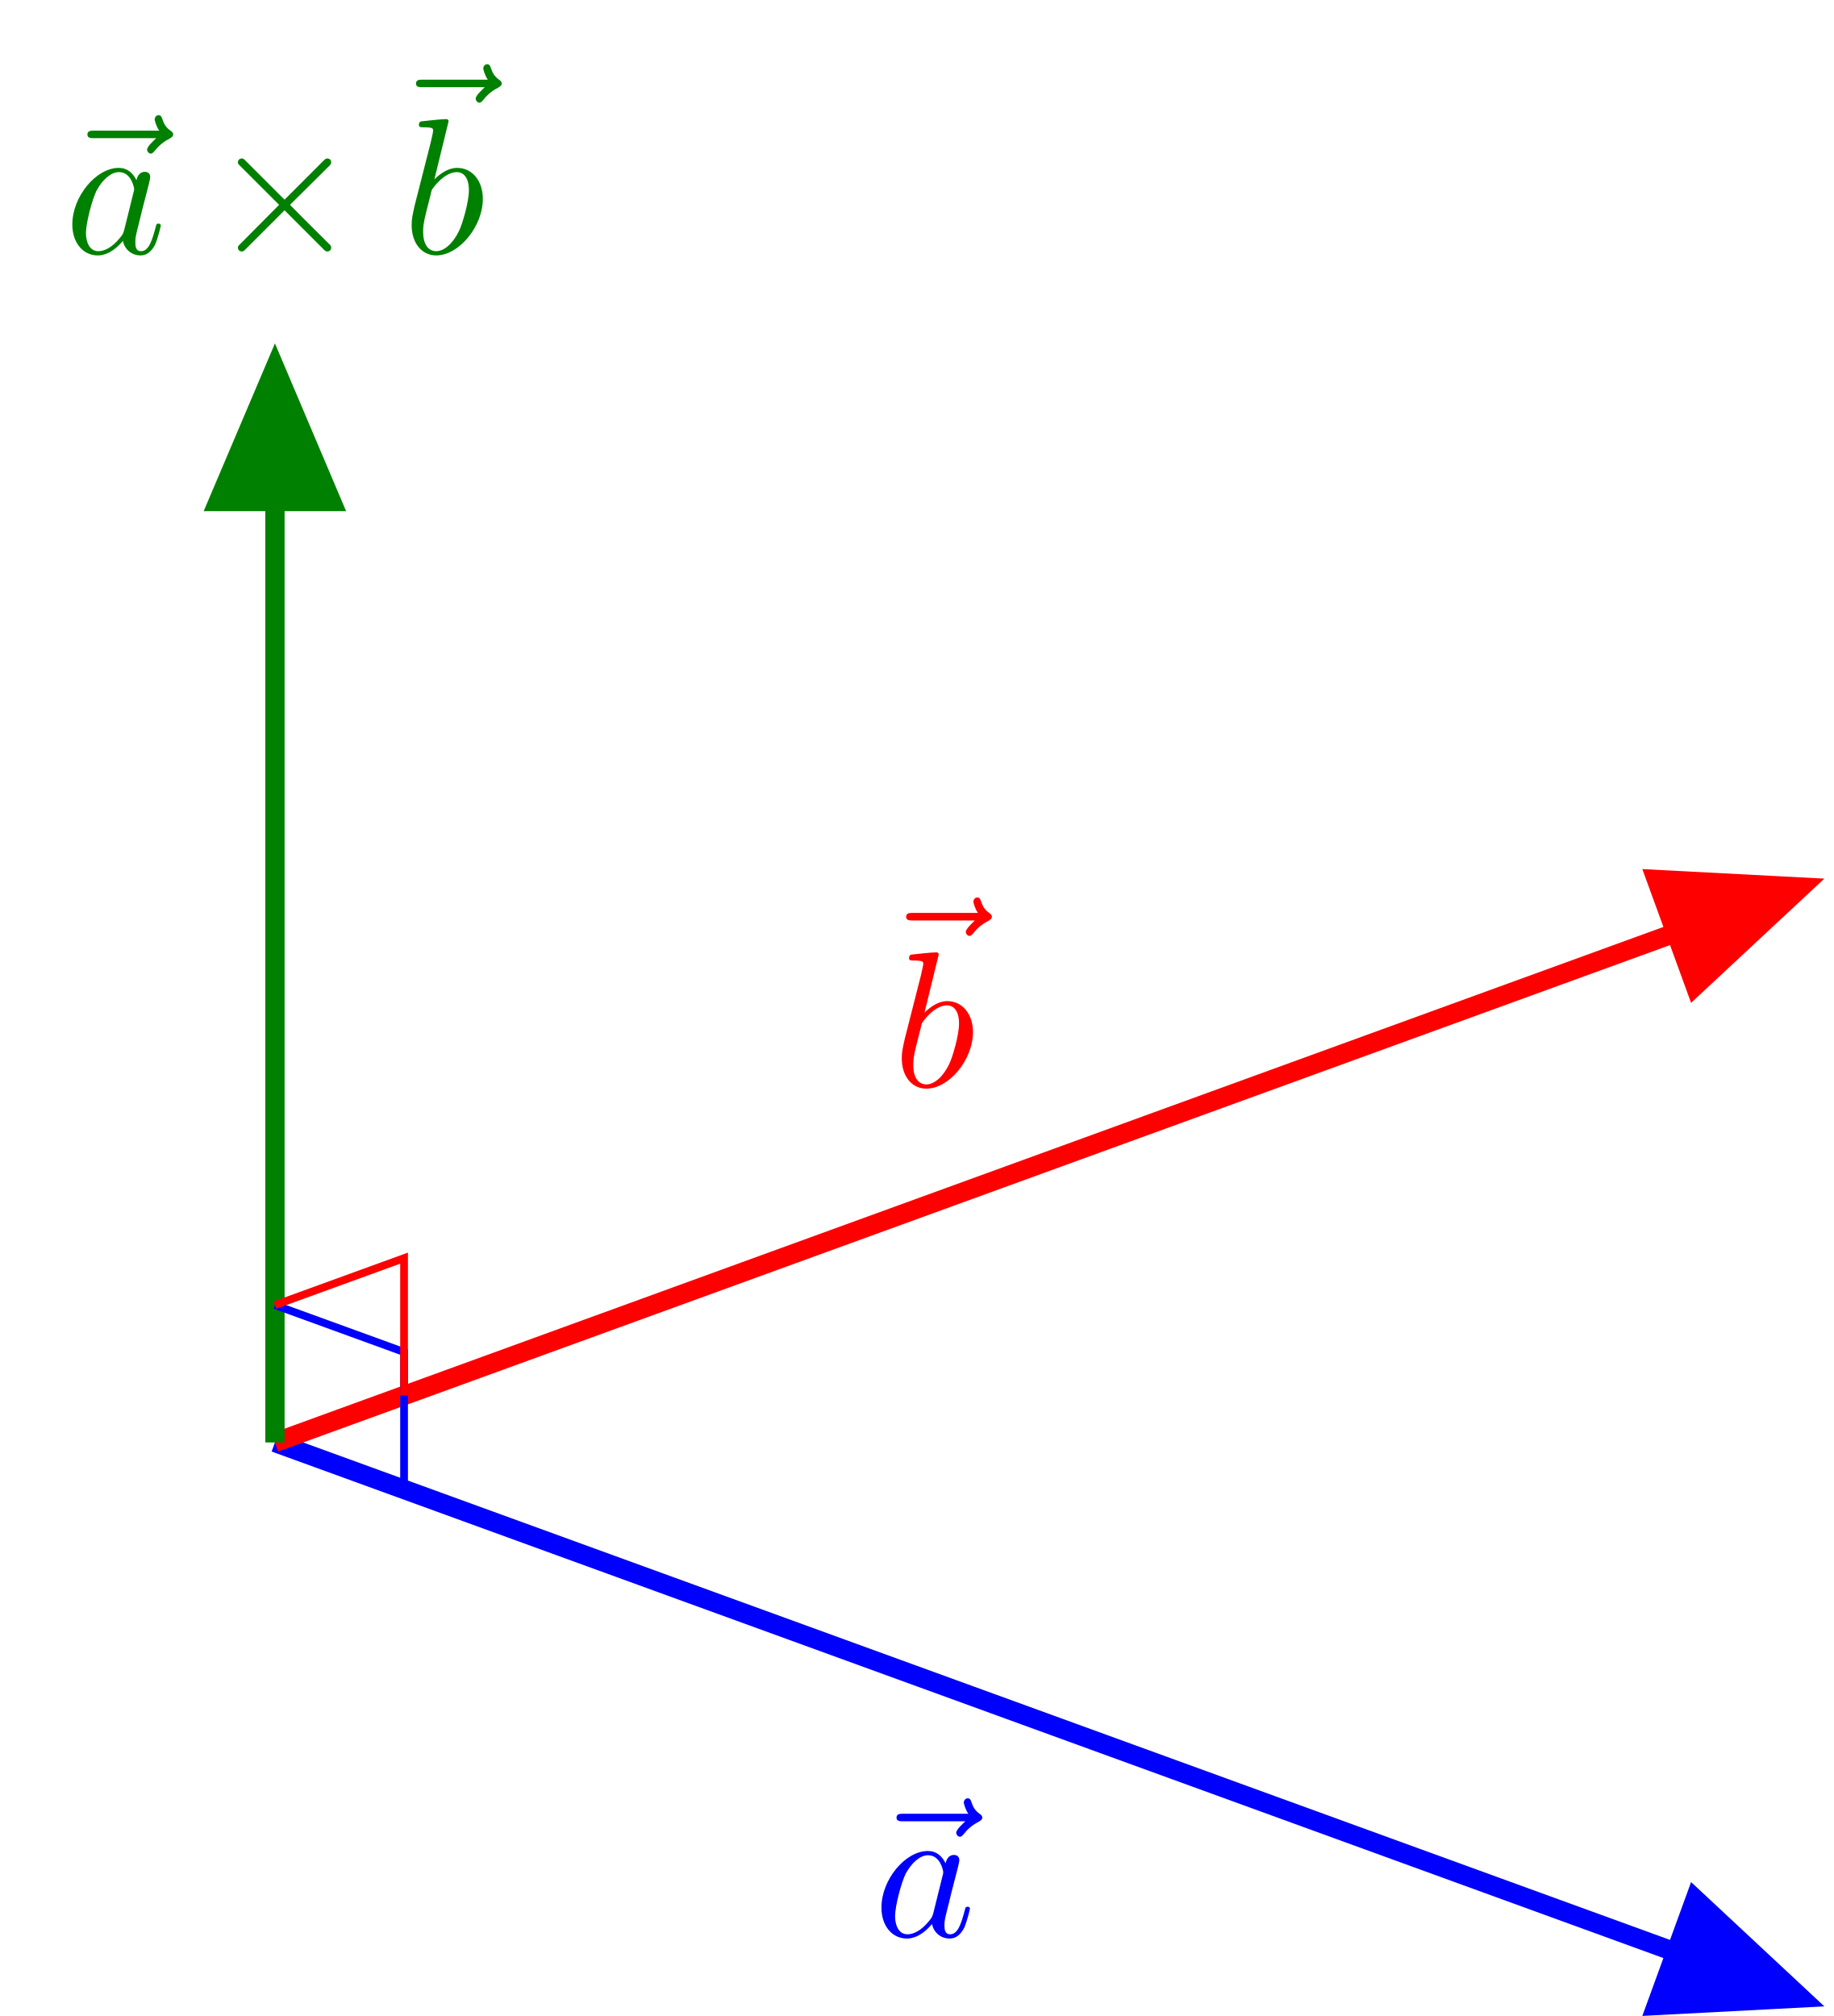
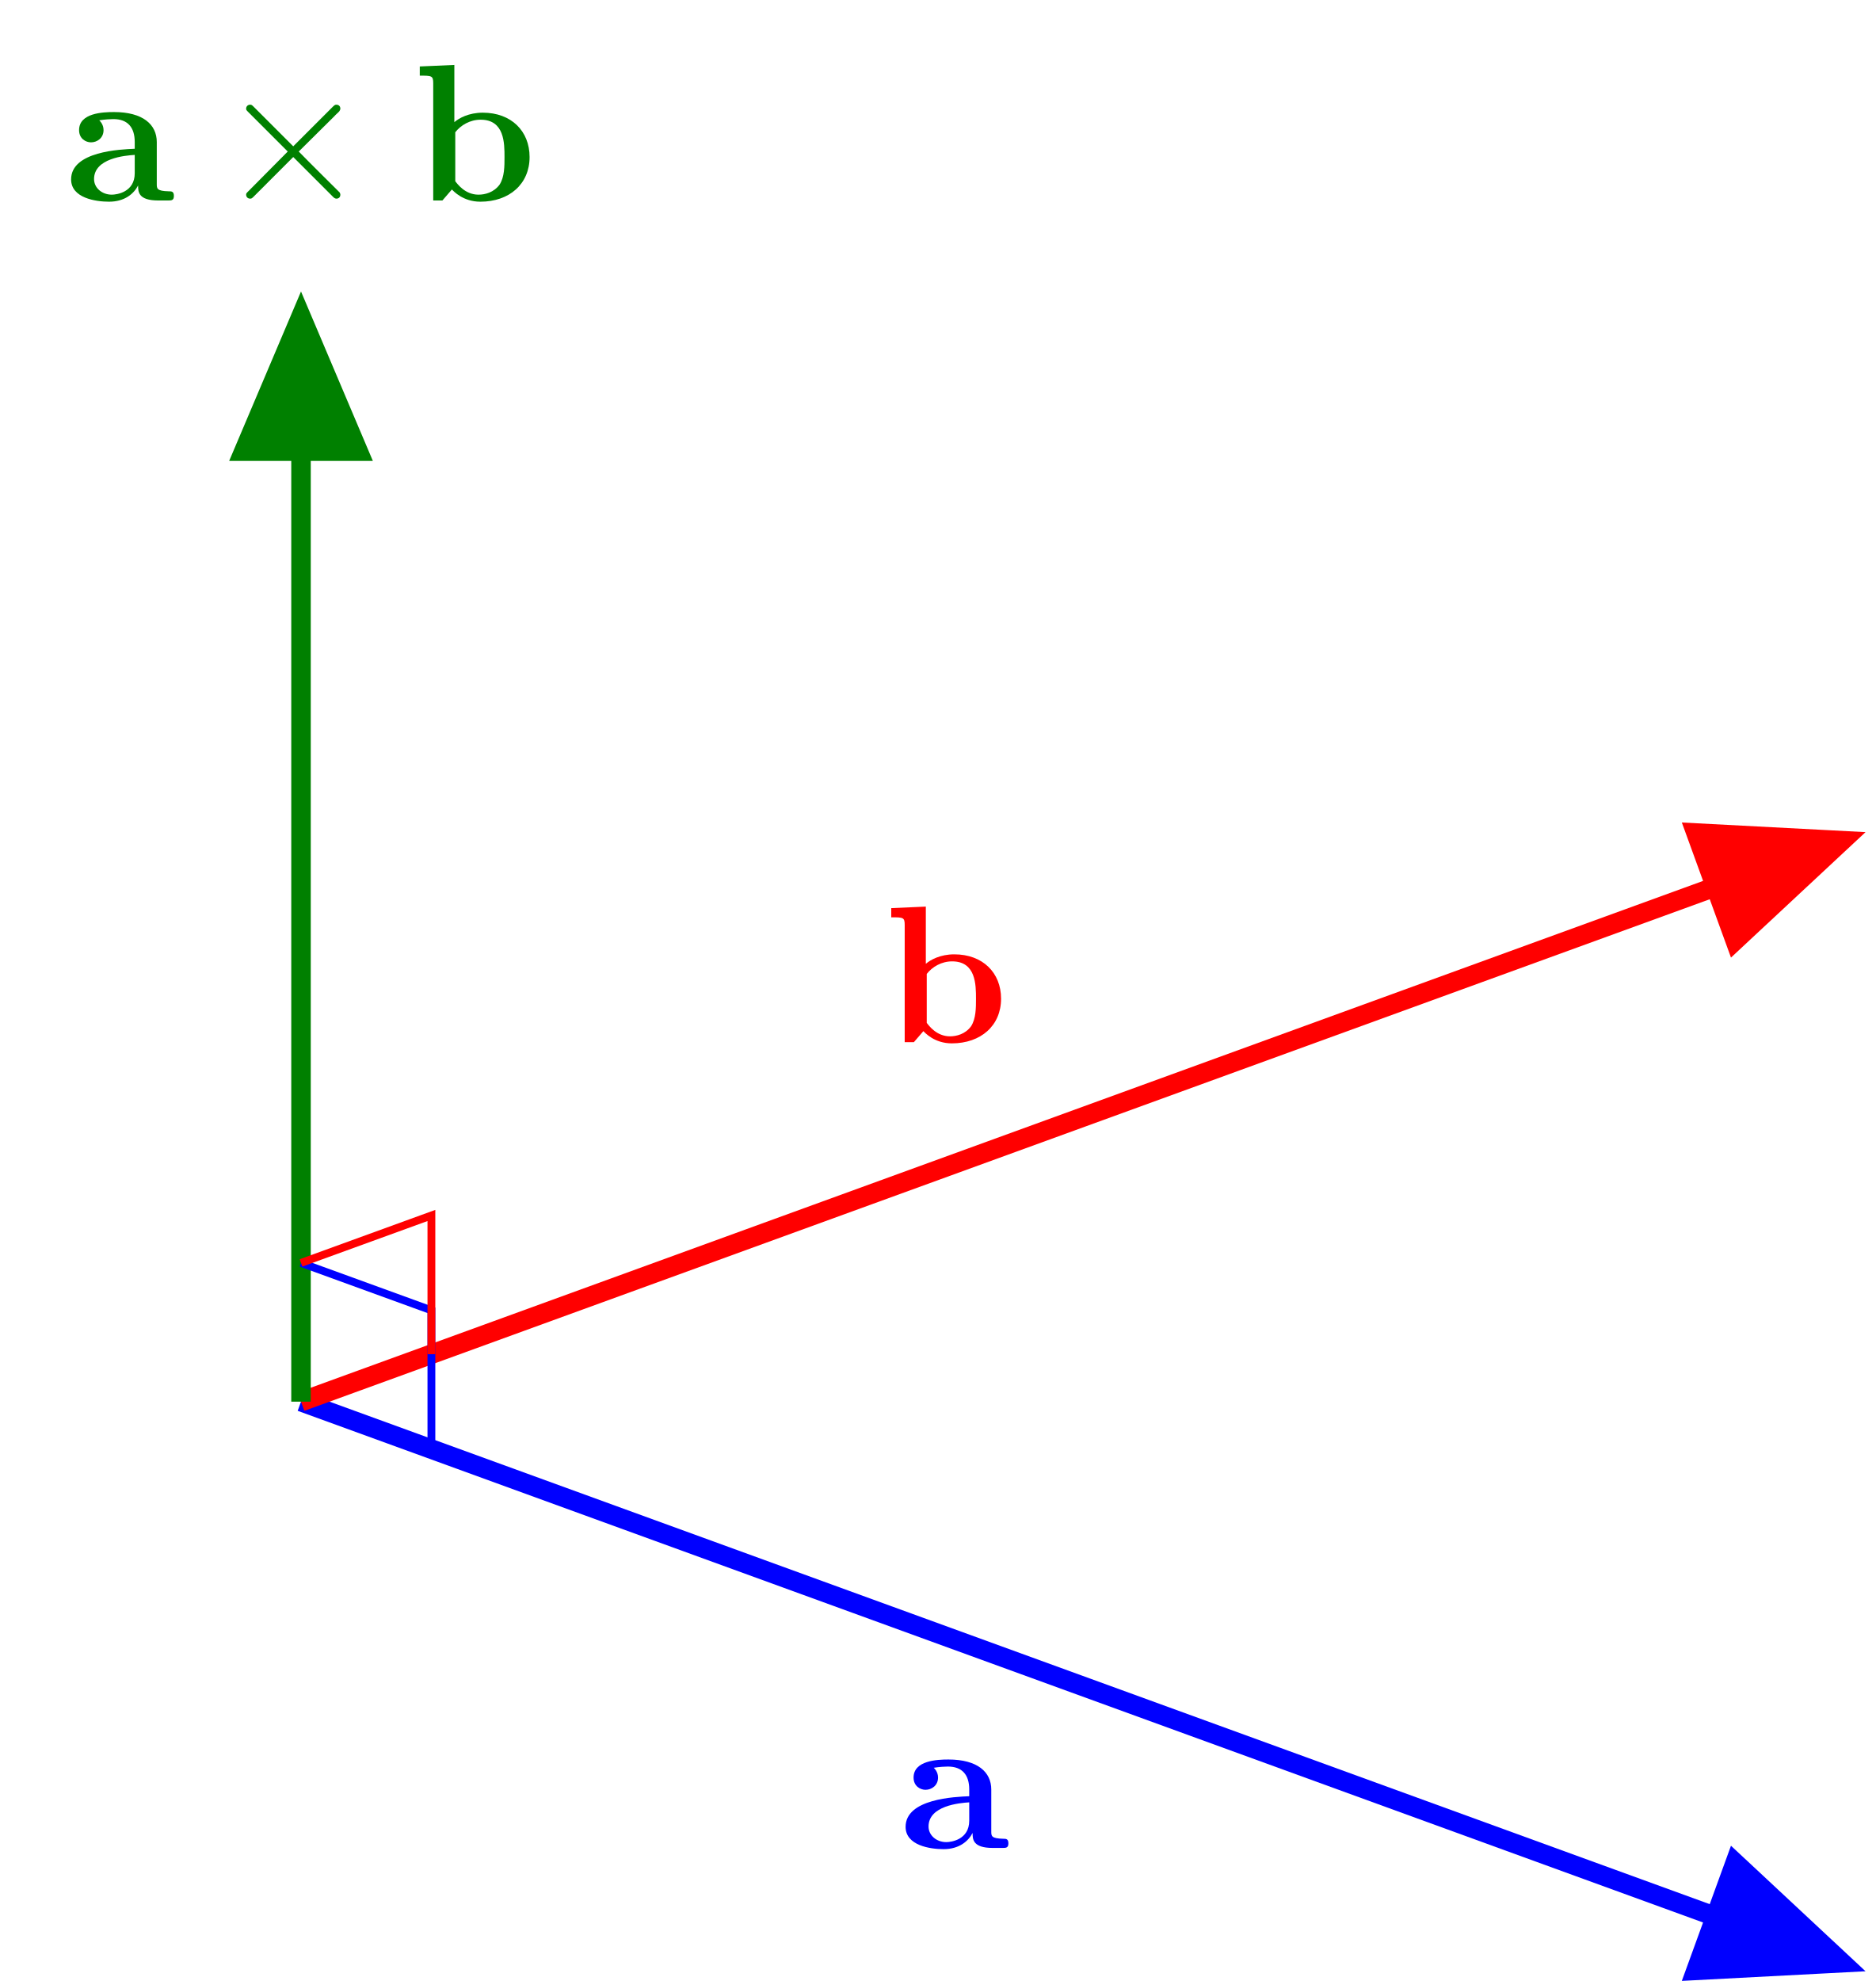
- <svg xmlns="http://www.w3.org/2000/svg" xmlns:xlink="http://www.w3.org/1999/xlink" width="94.588pt" height="103.991pt" viewBox="0 0 94.588 103.991">
+ <svg xmlns="http://www.w3.org/2000/svg" xmlns:xlink="http://www.w3.org/1999/xlink" width="95.784pt" height="101.163pt" viewBox="0 0 95.784 101.163">
  <defs>
    <g>
      <g id="glyph-0-0">
-         <path d="M 5.359 -5.938 C 5.219 -5.797 4.891 -5.516 4.891 -5.344 C 4.891 -5.25 4.984 -5.141 5.078 -5.141 C 5.172 -5.141 5.219 -5.219 5.281 -5.281 C 5.391 -5.422 5.625 -5.703 6.062 -5.922 C 6.125 -5.969 6.234 -6.016 6.234 -6.125 C 6.234 -6.234 6.156 -6.281 6.094 -6.328 C 5.875 -6.484 5.766 -6.656 5.688 -6.891 C 5.656 -6.984 5.625 -7.125 5.484 -7.125 C 5.344 -7.125 5.281 -6.984 5.281 -6.906 C 5.281 -6.859 5.359 -6.547 5.516 -6.328 L 2.156 -6.328 C 2 -6.328 1.812 -6.328 1.812 -6.125 C 1.812 -5.938 2 -5.938 2.156 -5.938 Z M 5.359 -5.938 " />
+         <path d="M 3.734 -0.766 C 3.734 -0.453 3.734 0 4.766 0 L 5.25 0 C 5.438 0 5.562 0 5.562 -0.234 C 5.562 -0.469 5.438 -0.469 5.297 -0.469 C 4.688 -0.484 4.688 -0.609 4.688 -0.844 L 4.688 -2.984 C 4.688 -3.875 3.984 -4.516 2.5 -4.516 C 1.938 -4.516 0.719 -4.469 0.719 -3.594 C 0.719 -3.156 1.062 -2.969 1.328 -2.969 C 1.641 -2.969 1.969 -3.188 1.969 -3.594 C 1.969 -3.891 1.781 -4.062 1.75 -4.094 C 2.031 -4.141 2.344 -4.156 2.469 -4.156 C 3.203 -4.156 3.562 -3.734 3.562 -2.984 L 3.562 -2.641 C 2.844 -2.609 0.312 -2.516 0.312 -1.078 C 0.312 -0.125 1.562 0.062 2.25 0.062 C 3.047 0.062 3.516 -0.344 3.734 -0.766 Z M 3.562 -2.328 L 3.562 -1.391 C 3.562 -0.422 2.641 -0.297 2.391 -0.297 C 1.891 -0.297 1.484 -0.641 1.484 -1.094 C 1.484 -2.156 3.062 -2.297 3.562 -2.328 Z M 3.562 -2.328 " />
      </g>
      <g id="glyph-0-1">
-         <path d="M 3.719 -3.766 C 3.531 -4.141 3.25 -4.406 2.797 -4.406 C 1.641 -4.406 0.406 -2.938 0.406 -1.484 C 0.406 -0.547 0.953 0.109 1.719 0.109 C 1.922 0.109 2.422 0.062 3.016 -0.641 C 3.094 -0.219 3.453 0.109 3.922 0.109 C 4.281 0.109 4.5 -0.125 4.672 -0.438 C 4.828 -0.797 4.969 -1.406 4.969 -1.422 C 4.969 -1.531 4.875 -1.531 4.844 -1.531 C 4.75 -1.531 4.734 -1.484 4.703 -1.344 C 4.531 -0.703 4.359 -0.109 3.953 -0.109 C 3.672 -0.109 3.656 -0.375 3.656 -0.562 C 3.656 -0.781 3.672 -0.875 3.781 -1.312 C 3.891 -1.719 3.906 -1.828 4 -2.203 L 4.359 -3.594 C 4.422 -3.875 4.422 -3.891 4.422 -3.938 C 4.422 -4.109 4.312 -4.203 4.141 -4.203 C 3.891 -4.203 3.75 -3.984 3.719 -3.766 Z M 3.078 -1.188 C 3.016 -1 3.016 -0.984 2.875 -0.812 C 2.438 -0.266 2.031 -0.109 1.75 -0.109 C 1.25 -0.109 1.109 -0.656 1.109 -1.047 C 1.109 -1.547 1.422 -2.766 1.656 -3.234 C 1.969 -3.812 2.406 -4.188 2.812 -4.188 C 3.453 -4.188 3.594 -3.375 3.594 -3.312 C 3.594 -3.25 3.578 -3.188 3.562 -3.141 Z M 3.078 -1.188 " />
-       </g>
-       <g id="glyph-0-2">
-         <path d="M 2.375 -6.812 C 2.375 -6.812 2.375 -6.922 2.25 -6.922 C 2.031 -6.922 1.297 -6.844 1.031 -6.812 C 0.953 -6.812 0.844 -6.797 0.844 -6.625 C 0.844 -6.5 0.938 -6.5 1.094 -6.5 C 1.562 -6.5 1.578 -6.438 1.578 -6.328 C 1.578 -6.266 1.5 -5.922 1.453 -5.719 L 0.625 -2.469 C 0.516 -1.969 0.469 -1.797 0.469 -1.453 C 0.469 -0.516 1 0.109 1.734 0.109 C 2.906 0.109 4.141 -1.375 4.141 -2.812 C 4.141 -3.719 3.609 -4.406 2.812 -4.406 C 2.359 -4.406 1.938 -4.109 1.641 -3.812 Z M 1.453 -3.047 C 1.5 -3.266 1.5 -3.281 1.594 -3.391 C 2.078 -4.031 2.531 -4.188 2.797 -4.188 C 3.156 -4.188 3.422 -3.891 3.422 -3.25 C 3.422 -2.656 3.094 -1.516 2.906 -1.141 C 2.578 -0.469 2.125 -0.109 1.734 -0.109 C 1.391 -0.109 1.062 -0.375 1.062 -1.109 C 1.062 -1.312 1.062 -1.5 1.219 -2.125 Z M 1.453 -3.047 " />
+         <path d="M 2.141 -4 L 2.141 -6.922 L 0.375 -6.844 L 0.375 -6.375 C 0.984 -6.375 1.062 -6.375 1.062 -5.984 L 1.062 0 L 1.531 0 L 2.016 -0.562 C 2.094 -0.484 2.578 0.062 3.469 0.062 C 4.953 0.062 5.984 -0.844 5.984 -2.219 C 5.984 -3.547 5.047 -4.484 3.594 -4.484 C 2.875 -4.484 2.375 -4.203 2.141 -4 Z M 2.188 -0.984 L 2.188 -3.484 C 2.469 -3.844 2.938 -4.125 3.484 -4.125 C 4.703 -4.125 4.703 -2.922 4.703 -2.219 C 4.703 -1.75 4.703 -1.203 4.453 -0.812 C 4.156 -0.406 3.703 -0.297 3.375 -0.297 C 2.688 -0.297 2.297 -0.844 2.188 -0.984 Z M 2.188 -0.984 " />
      </g>
      <g id="glyph-1-0">
        <path d="M 3.875 -2.766 L 1.891 -4.75 C 1.766 -4.875 1.75 -4.891 1.672 -4.891 C 1.562 -4.891 1.469 -4.812 1.469 -4.688 C 1.469 -4.625 1.484 -4.609 1.594 -4.5 L 3.594 -2.5 L 1.594 -0.484 C 1.484 -0.375 1.469 -0.359 1.469 -0.297 C 1.469 -0.172 1.562 -0.094 1.672 -0.094 C 1.75 -0.094 1.766 -0.109 1.891 -0.234 L 3.875 -2.219 L 5.938 -0.156 C 5.953 -0.141 6.016 -0.094 6.078 -0.094 C 6.203 -0.094 6.281 -0.172 6.281 -0.297 C 6.281 -0.312 6.281 -0.344 6.25 -0.406 C 6.234 -0.422 4.656 -1.984 4.156 -2.5 L 5.984 -4.312 C 6.031 -4.375 6.188 -4.5 6.234 -4.562 C 6.234 -4.578 6.281 -4.625 6.281 -4.688 C 6.281 -4.812 6.203 -4.891 6.078 -4.891 C 6 -4.891 5.969 -4.859 5.859 -4.75 Z M 3.875 -2.766 " />
      </g>
    </g>
    <clipPath id="clip-0">
-       <path clip-rule="nonzero" d="M 0 60 L 94.59 60 L 94.59 103.992 L 0 103.992 Z M 0 60 " />
+       <path clip-rule="nonzero" d="M 1 57 L 95.785 57 L 95.785 101.164 L 1 101.164 Z M 1 57 " />
    </clipPath>
    <clipPath id="clip-1">
-       <path clip-rule="nonzero" d="M 85 97 L 93 97 L 93 103.992 L 85 103.992 Z M 85 97 " />
+       <path clip-rule="nonzero" d="M 72 81 L 95.785 81 L 95.785 101.164 L 72 101.164 Z M 72 81 " />
    </clipPath>
    <clipPath id="clip-2">
-       <path clip-rule="nonzero" d="M 71 83 L 94.59 83 L 94.59 103.992 L 71 103.992 Z M 71 83 " />
+       <path clip-rule="nonzero" d="M 1 28 L 95.785 28 L 95.785 86 L 1 86 Z M 1 28 " />
    </clipPath>
    <clipPath id="clip-3">
-       <path clip-rule="nonzero" d="M 0 31 L 94.59 31 L 94.59 89 L 0 89 Z M 0 31 " />
-     </clipPath>
-     <clipPath id="clip-4">
-       <path clip-rule="nonzero" d="M 71 31 L 94.59 31 L 94.59 65 L 71 65 Z M 71 31 " />
+       <path clip-rule="nonzero" d="M 72 28 L 95.785 28 L 95.785 63 L 72 63 Z M 72 28 " />
    </clipPath>
  </defs>
  <g clip-path="url(#clip-0)">
-     <path fill="none" stroke-width="0.996" stroke-linecap="butt" stroke-linejoin="miter" stroke="rgb(0%, 0%, 100%)" stroke-opacity="1" stroke-miterlimit="10" d="M 0.001 0.001 L 78.364 -28.523 " transform="matrix(1, 0, 0, -1, 14.179, 74.407)" />
+     <path fill="none" stroke-width="0.996" stroke-linecap="butt" stroke-linejoin="miter" stroke="rgb(0%, 0%, 100%)" stroke-opacity="1" stroke-miterlimit="10" d="M -0 0.001 L 78.363 -28.523 " transform="matrix(1, 0, 0, -1, 15.375, 71.579)" />
  </g>
+   <path fill-rule="nonzero" fill="rgb(0%, 0%, 100%)" fill-opacity="1" d="M 88.625 95.133 L 94.09 100.23 L 86.629 100.621 Z M 88.625 95.133 " />
  <g clip-path="url(#clip-1)">
-     <path fill-rule="nonzero" fill="rgb(0%, 0%, 100%)" fill-opacity="1" d="M 87.43 97.961 L 92.895 103.059 L 85.43 103.449 Z M 87.43 97.961 " />
+     <path fill="none" stroke-width="0.996" stroke-linecap="butt" stroke-linejoin="miter" stroke="rgb(0%, 0%, 100%)" stroke-opacity="1" stroke-miterlimit="10" d="M -6.504 2.92 L 0.375 -0.001 L -6.503 -2.92 Z M -6.504 2.92 " transform="matrix(0.93968, 0.34201, 0.34201, -0.93968, 93.73787, 100.1011)" />
+   </g>
+   <g fill="rgb(0%, 0%, 100%)" fill-opacity="1">
+     <use xlink:href="#glyph-0-0" x="45.944" y="94.368" />
  </g>
  <g clip-path="url(#clip-2)">
-     <path fill="none" stroke-width="0.996" stroke-linecap="butt" stroke-linejoin="miter" stroke="rgb(0%, 0%, 100%)" stroke-opacity="1" stroke-miterlimit="10" d="M -6.503 2.92 L 0.376 -0.001 L -6.505 -2.921 Z M -6.503 2.92 " transform="matrix(0.93968, 0.34201, 0.34201, -0.93968, 92.54187, 102.9291)" />
+     <path fill="none" stroke-width="0.996" stroke-linecap="butt" stroke-linejoin="miter" stroke="rgb(100%, 0%, 0%)" stroke-opacity="1" stroke-miterlimit="10" d="M -0 0.001 L 78.363 28.52 " transform="matrix(1, 0, 0, -1, 15.375, 71.579)" />
  </g>
-   <g fill="rgb(0%, 0%, 100%)" fill-opacity="1">
-     <use xlink:href="#glyph-0-0" x="44.427" y="99.886" />
-   </g>
-   <g fill="rgb(0%, 0%, 100%)" fill-opacity="1">
-     <use xlink:href="#glyph-0-1" x="45.055" y="99.886" />
-   </g>
+   <path fill-rule="nonzero" fill="rgb(100%, 0%, 0%)" fill-opacity="1" d="M 86.629 42.539 L 94.09 42.93 L 88.625 48.023 Z M 86.629 42.539 " />
  <g clip-path="url(#clip-3)">
-     <path fill="none" stroke-width="0.996" stroke-linecap="butt" stroke-linejoin="miter" stroke="rgb(100%, 0%, 0%)" stroke-opacity="1" stroke-miterlimit="10" d="M 0.001 0.001 L 78.364 28.52 " transform="matrix(1, 0, 0, -1, 14.179, 74.407)" />
-   </g>
-   <path fill-rule="nonzero" fill="rgb(100%, 0%, 0%)" fill-opacity="1" d="M 85.43 45.367 L 92.895 45.758 L 87.43 50.852 Z M 85.43 45.367 " />
-   <g clip-path="url(#clip-4)">
-     <path fill="none" stroke-width="0.996" stroke-linecap="butt" stroke-linejoin="miter" stroke="rgb(100%, 0%, 0%)" stroke-opacity="1" stroke-miterlimit="10" d="M -6.506 2.919 L 0.375 -0.001 L -6.503 -2.919 Z M -6.506 2.919 " transform="matrix(0.93968, -0.34201, -0.34201, -0.93968, 92.54187, 45.88492)" />
+     <path fill="none" stroke-width="0.996" stroke-linecap="butt" stroke-linejoin="miter" stroke="rgb(100%, 0%, 0%)" stroke-opacity="1" stroke-miterlimit="10" d="M -6.503 2.918 L 0.374 -0.001 L -6.503 -2.918 Z M -6.503 2.918 " transform="matrix(0.93968, -0.34201, -0.34201, -0.93968, 93.73787, 43.05692)" />
  </g>
  <g fill="rgb(100%, 0%, 0%)" fill-opacity="1">
-     <use xlink:href="#glyph-0-0" x="44.922" y="53.418" />
+     <use xlink:href="#glyph-0-1" x="45.148" y="53.219" />
  </g>
-   <g fill="rgb(100%, 0%, 0%)" fill-opacity="1">
-     <use xlink:href="#glyph-0-2" x="46.041" y="56.047" />
-   </g>
-   <path fill="none" stroke-width="0.996" stroke-linecap="butt" stroke-linejoin="miter" stroke="rgb(0%, 50%, 0%)" stroke-opacity="1" stroke-miterlimit="10" d="M 0.001 0.001 L 0.001 55.044 " transform="matrix(1, 0, 0, -1, 14.179, 74.407)" />
-   <path fill-rule="nonzero" fill="rgb(0%, 50%, 0%)" fill-opacity="1" stroke-width="0.996" stroke-linecap="butt" stroke-linejoin="miter" stroke="rgb(0%, 50%, 0%)" stroke-opacity="1" stroke-miterlimit="10" d="M -6.505 2.921 L 0.374 -0.001 L -6.505 -2.919 Z M -6.505 2.921 " transform="matrix(0, -1, -1, 0, 14.179, 19.36223)" />
+   <path fill="none" stroke-width="0.996" stroke-linecap="butt" stroke-linejoin="miter" stroke="rgb(0%, 50%, 0%)" stroke-opacity="1" stroke-miterlimit="10" d="M -0 0.001 L -0 55.044 " transform="matrix(1, 0, 0, -1, 15.375, 71.579)" />
+   <path fill-rule="nonzero" fill="rgb(0%, 50%, 0%)" fill-opacity="1" stroke-width="0.996" stroke-linecap="butt" stroke-linejoin="miter" stroke="rgb(0%, 50%, 0%)" stroke-opacity="1" stroke-miterlimit="10" d="M -6.505 2.918 L 0.374 0 L -6.505 -2.918 Z M -6.505 2.918 " transform="matrix(0, -1, -1, 0, 15.375, 16.53423)" />
  <g fill="rgb(0%, 50%, 0%)" fill-opacity="1">
-     <use xlink:href="#glyph-0-0" x="2.696" y="13.066" />
+     <use xlink:href="#glyph-0-0" x="3.32" y="10.238" />
  </g>
  <g fill="rgb(0%, 50%, 0%)" fill-opacity="1">
-     <use xlink:href="#glyph-0-1" x="3.324" y="13.066" />
+     <use xlink:href="#glyph-1-0" x="11.103" y="10.238" />
  </g>
  <g fill="rgb(0%, 50%, 0%)" fill-opacity="1">
-     <use xlink:href="#glyph-1-0" x="10.8" y="13.066" />
+     <use xlink:href="#glyph-0-1" x="21.066" y="10.238" />
  </g>
-   <g fill="rgb(0%, 50%, 0%)" fill-opacity="1">
-     <use xlink:href="#glyph-0-0" x="19.643" y="10.437" />
-   </g>
-   <g fill="rgb(0%, 50%, 0%)" fill-opacity="1">
-     <use xlink:href="#glyph-0-2" x="20.762" y="13.066" />
-   </g>
-   <path fill="none" stroke-width="0.399" stroke-linecap="butt" stroke-linejoin="miter" stroke="rgb(0%, 0%, 100%)" stroke-opacity="1" stroke-miterlimit="10" d="M 6.661 -2.425 L 6.661 4.665 L 0.001 7.087 " transform="matrix(1, 0, 0, -1, 14.179, 74.407)" />
-   <path fill="none" stroke-width="0.399" stroke-linecap="butt" stroke-linejoin="miter" stroke="rgb(100%, 0%, 0%)" stroke-opacity="1" stroke-miterlimit="10" d="M 6.661 2.423 L 6.661 9.509 L 0.001 7.087 " transform="matrix(1, 0, 0, -1, 14.179, 74.407)" />
+   <path fill="none" stroke-width="0.399" stroke-linecap="butt" stroke-linejoin="miter" stroke="rgb(0%, 0%, 100%)" stroke-opacity="1" stroke-miterlimit="10" d="M 6.66 -2.425 L 6.66 4.665 L -0 7.087 " transform="matrix(1, 0, 0, -1, 15.375, 71.579)" />
+   <path fill="none" stroke-width="0.399" stroke-linecap="butt" stroke-linejoin="miter" stroke="rgb(100%, 0%, 0%)" stroke-opacity="1" stroke-miterlimit="10" d="M 6.66 2.423 L 6.66 9.509 L -0 7.087 " transform="matrix(1, 0, 0, -1, 15.375, 71.579)" />
</svg>
